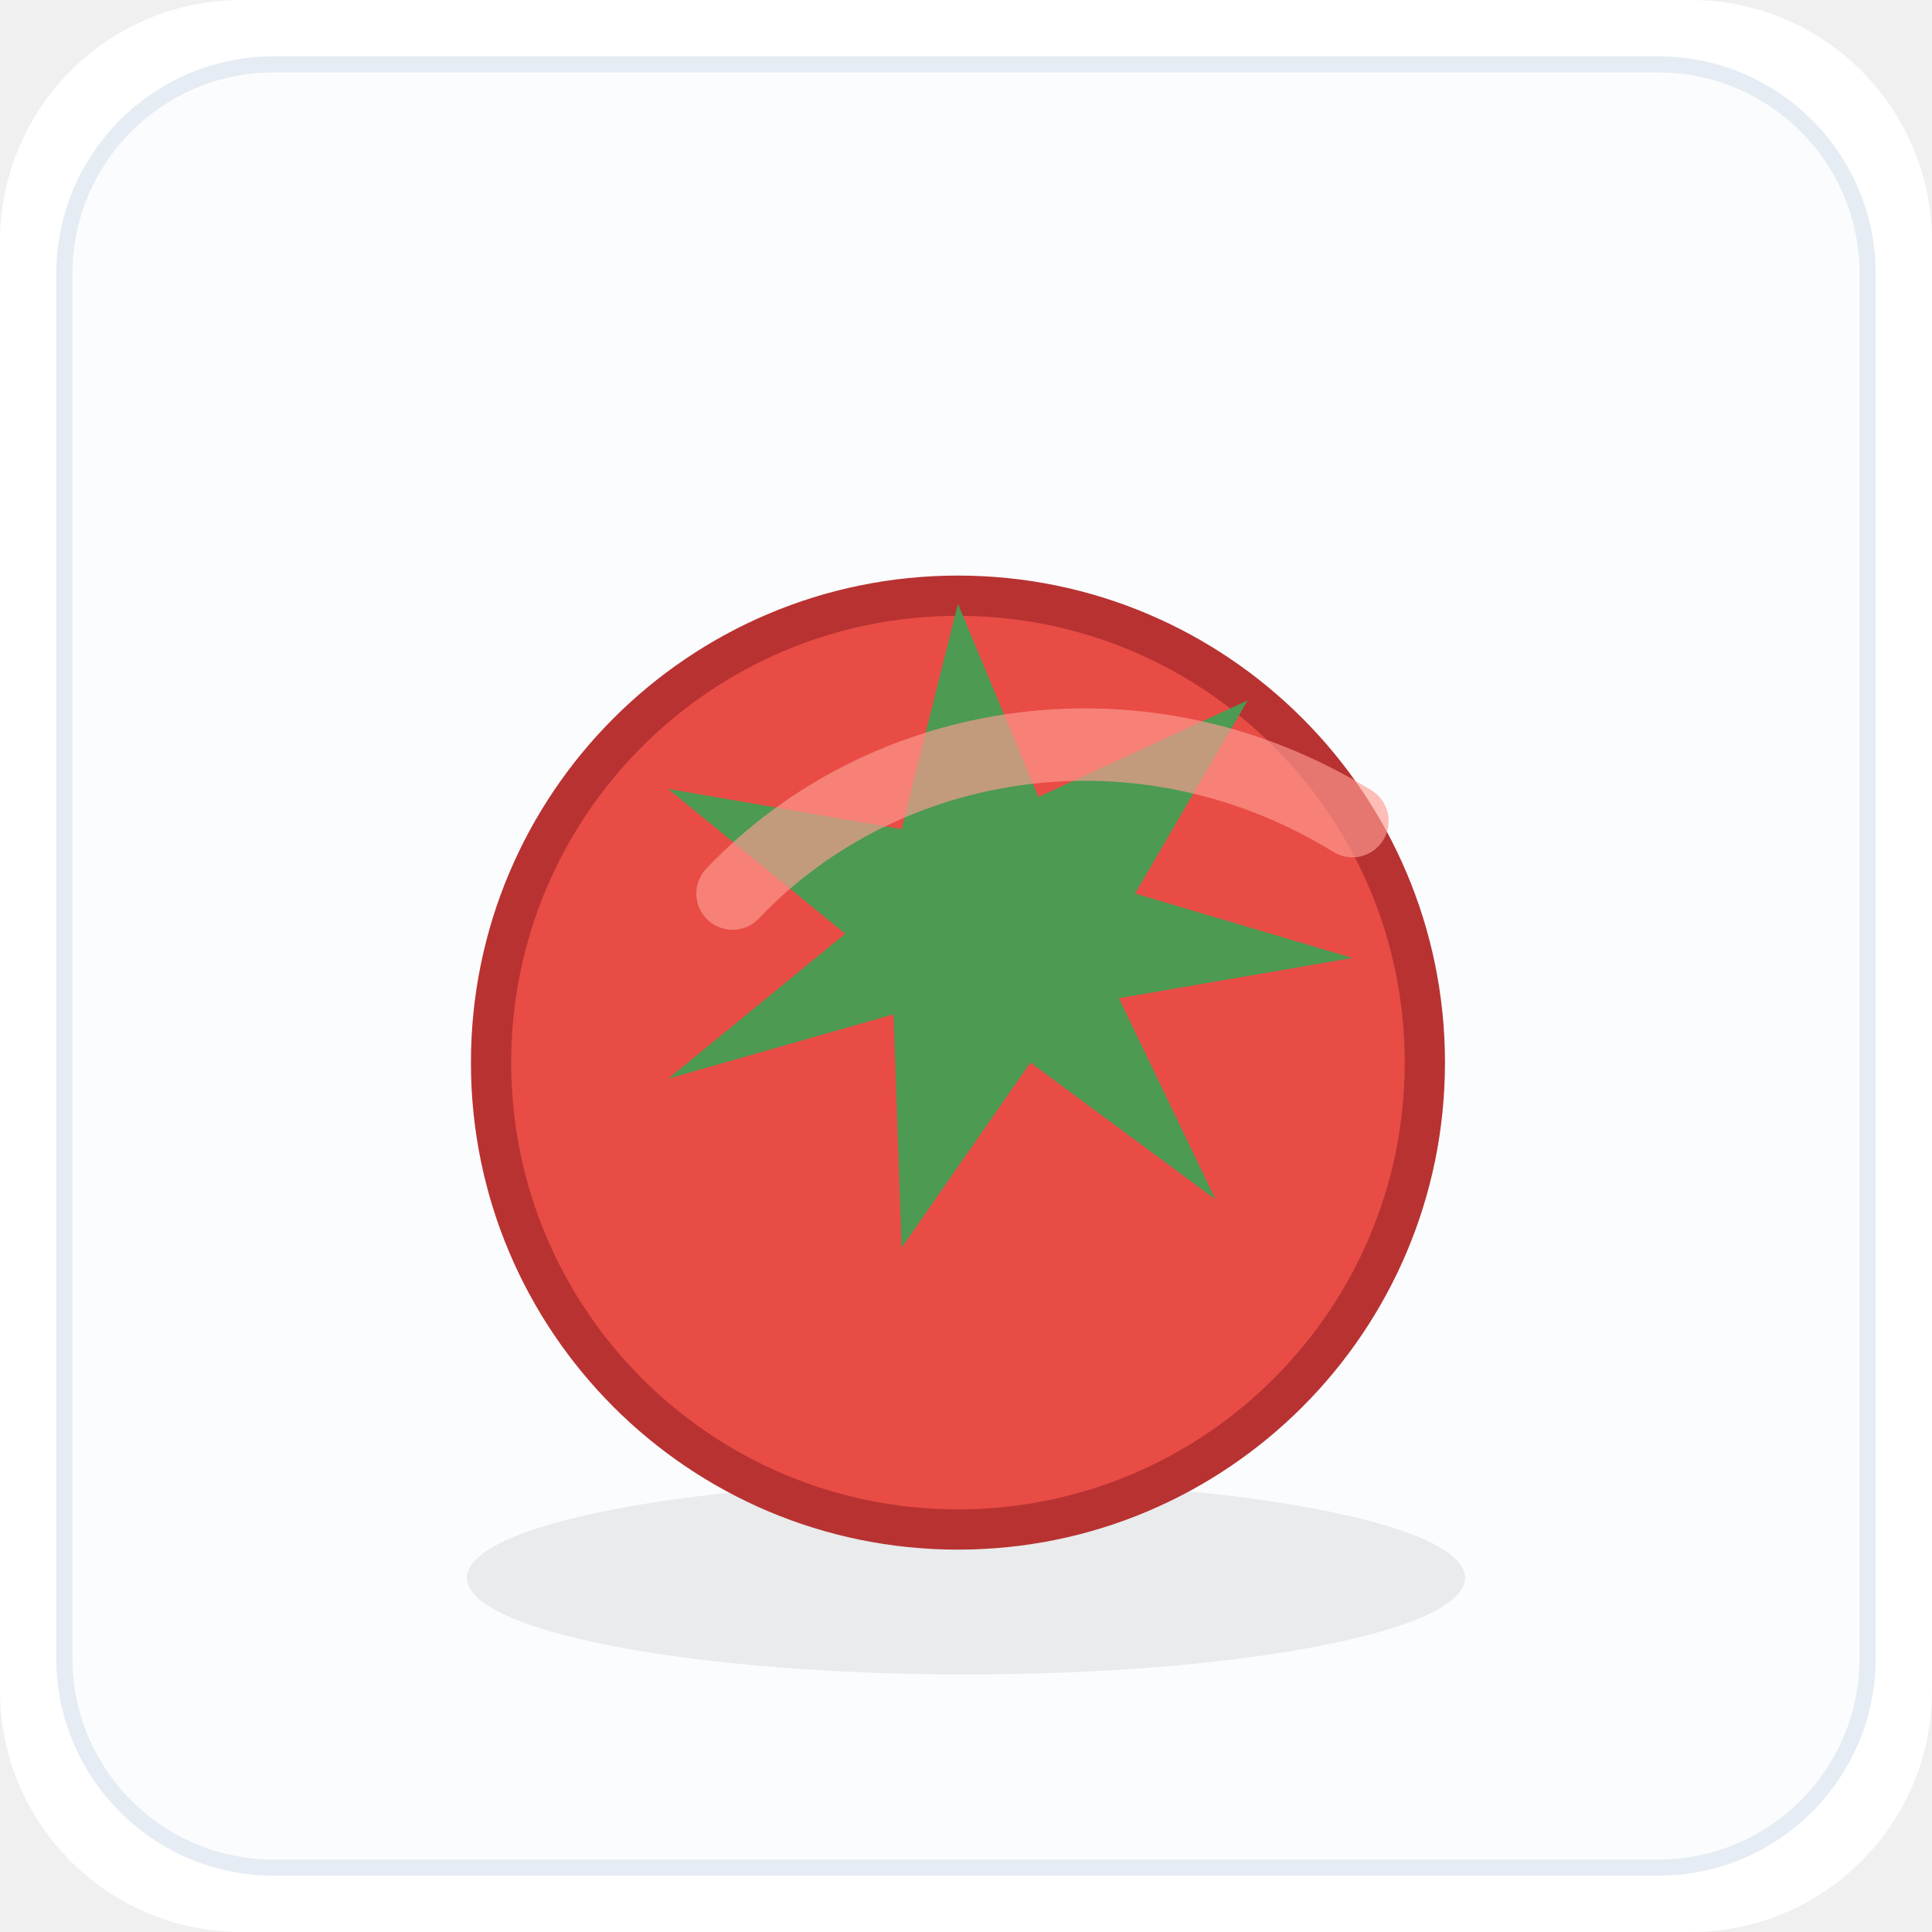
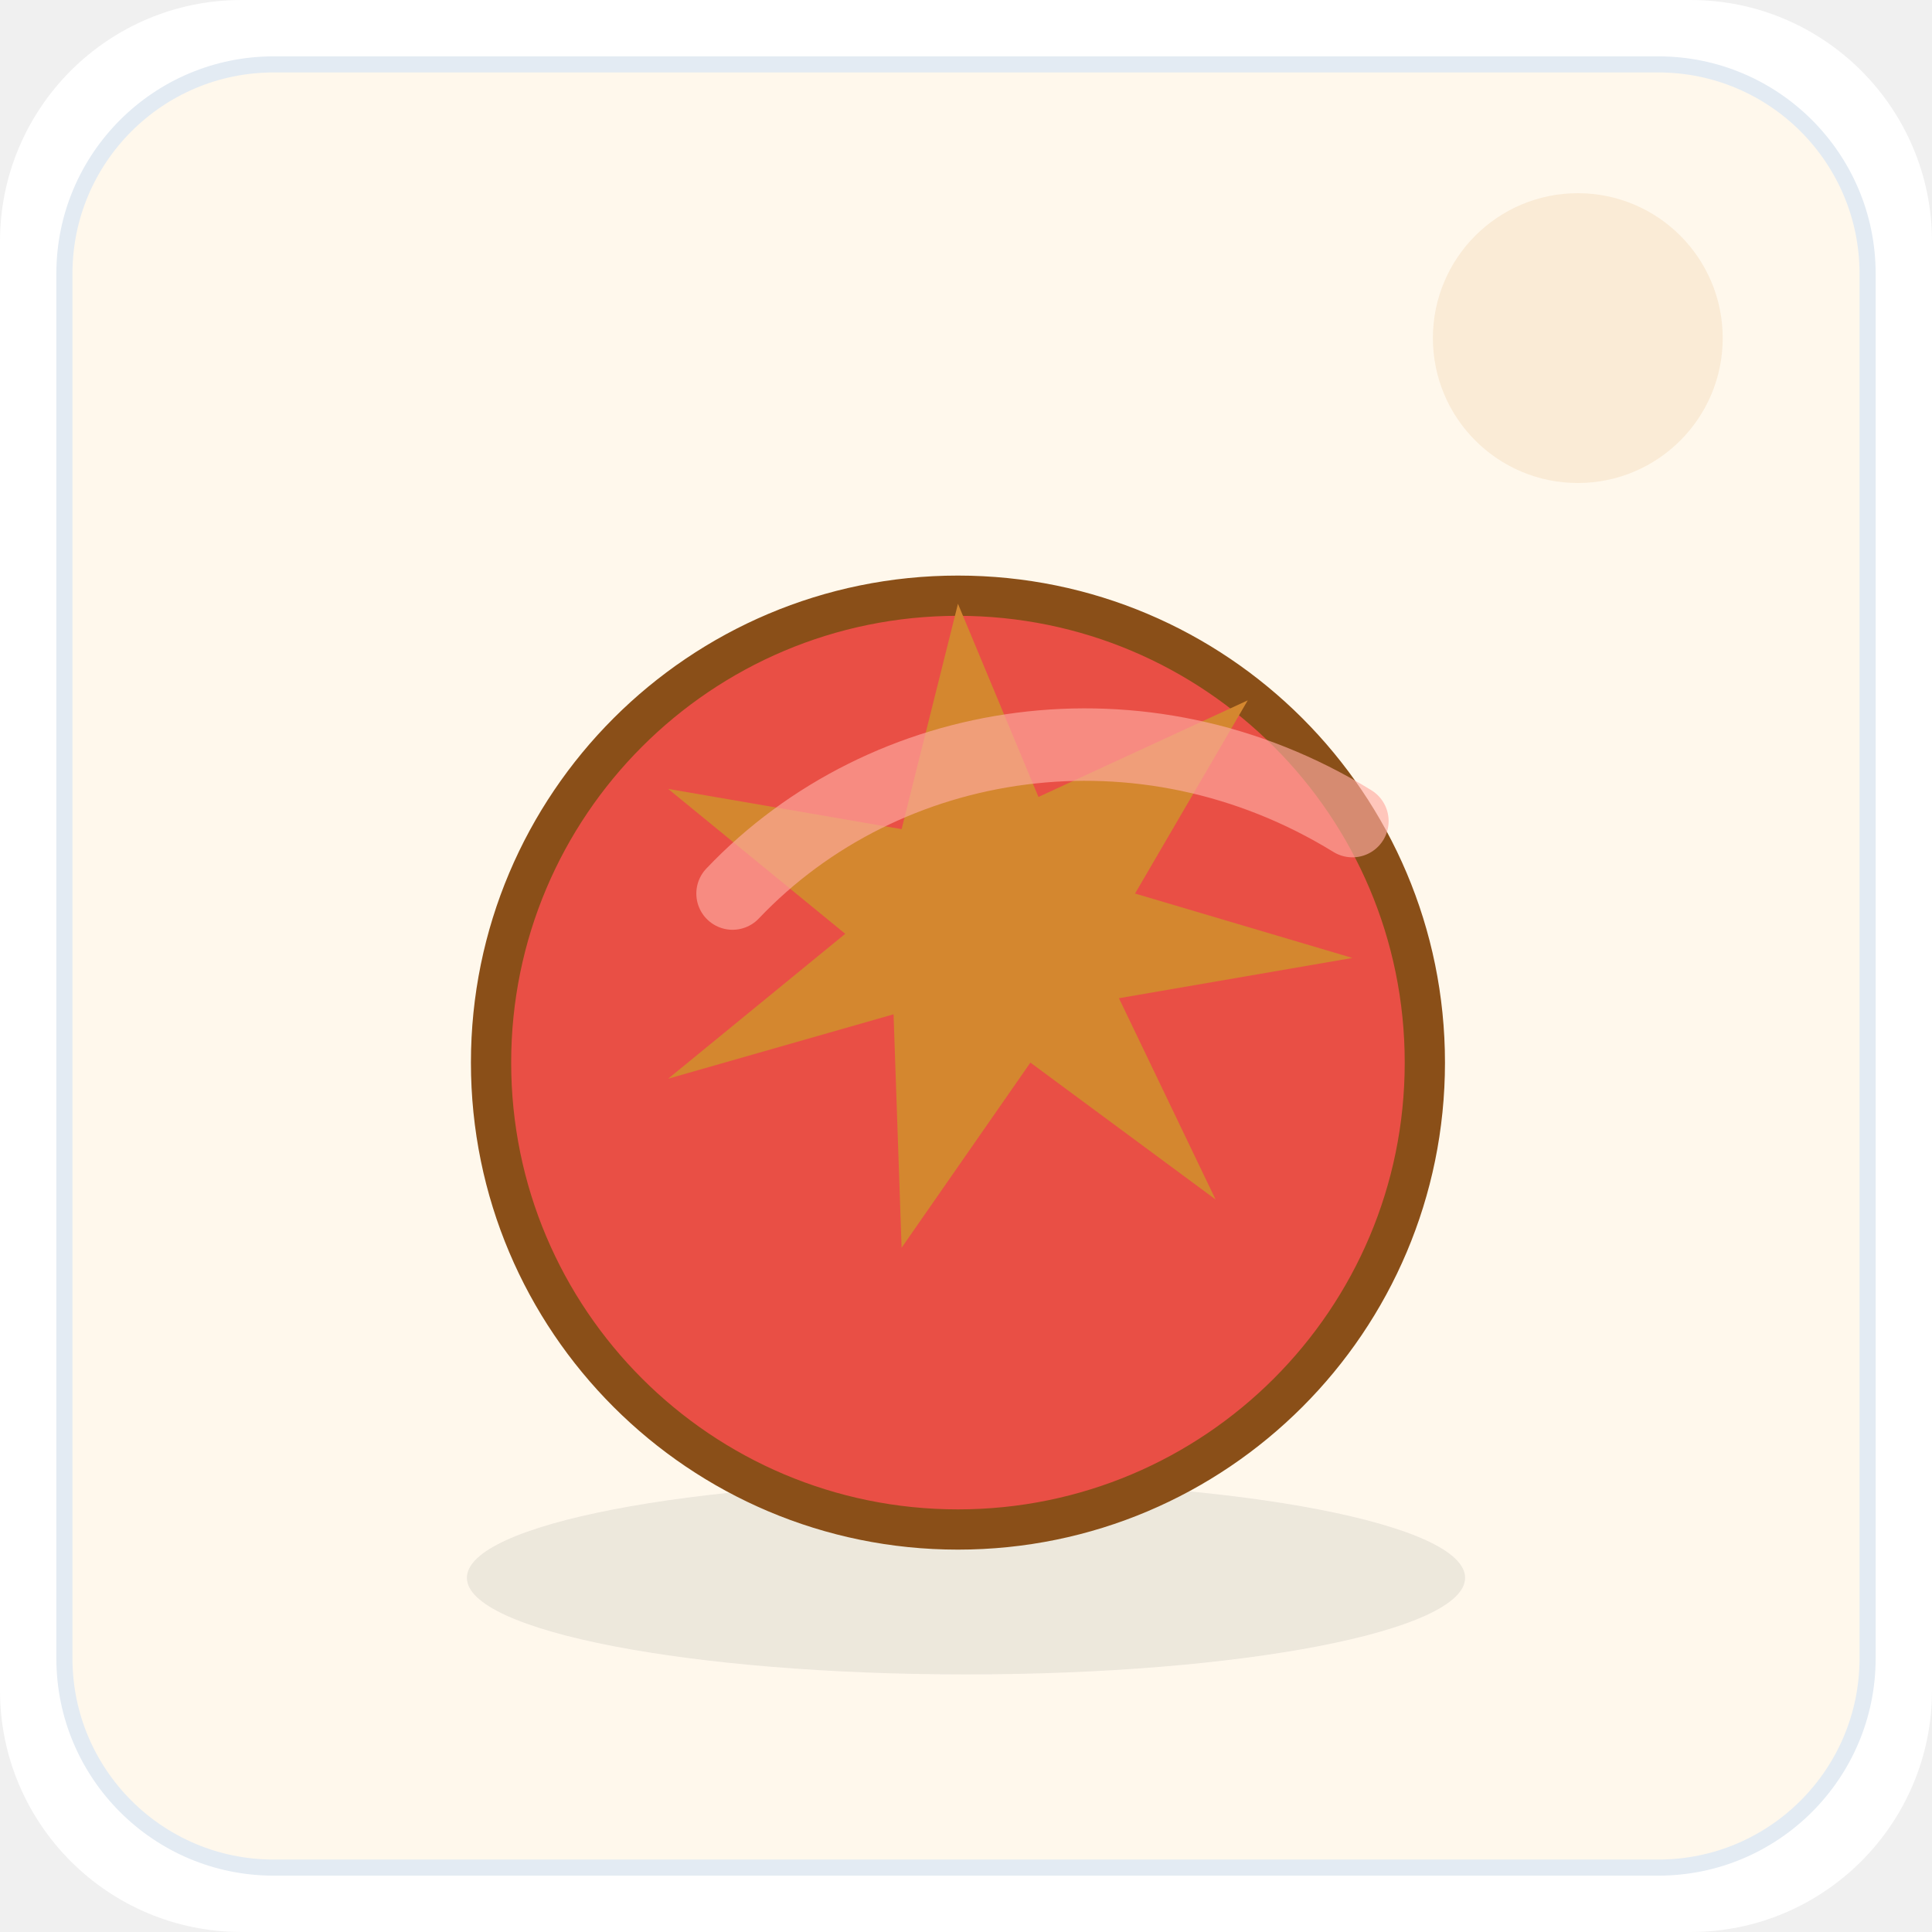
<svg xmlns="http://www.w3.org/2000/svg" viewBox="0 0 240 240" role="img" aria-label="圣女果">
-   <rect width="240" height="240" rx="30" fill="#ffffff" />
-   <rect x="8" y="8" width="224" height="224" rx="26" fill="#fbfcfd" stroke="#e5ecf3" stroke-width="2" />
+   <rect width="240" height="240" rx="30" fill="#fff" />
+   <rect x="8" y="8" width="224" height="224" rx="26" fill="#fff8ec" stroke="#e3ebf3" stroke-width="2" />
+   <circle cx="196" cy="42" r="18" fill="#d4872f" opacity=".12" />
  <ellipse cx="120" cy="196" rx="62" ry="12" fill="#17202a" opacity=".08" />
-   <circle cx="119" cy="132" r="58" fill="#e84c45" stroke="#b83232" stroke-width="5" />
-   <path d="M119 75l10 24 26-12-14 24 27 8-29 5 12 25-23-17-16 23-1-29-28 8 22-18-22-18 29 5 7-28Z" fill="#4d9a52" />
-   <path d="M91 111c19-20 51-25 77-9" fill="none" stroke="#ff9b92" stroke-width="9" opacity=".65" stroke-linecap="round" />
+   <circle cx="119" cy="132" r="58" fill="#e94f45" stroke="#8a4f18" stroke-width="5" />
+   <path d="M119 75l10 24 26-12-14 24 27 8-29 5 12 25-23-17-16 23-1-29-28 8 22-18-22-18 29 5 7-28Z" fill="#d4872f" />
+   <path d="M91 111c19-20 51-25 77-9" fill="none" stroke="#ffaaa2" stroke-width="9" opacity=".65" stroke-linecap="round" />
</svg>
